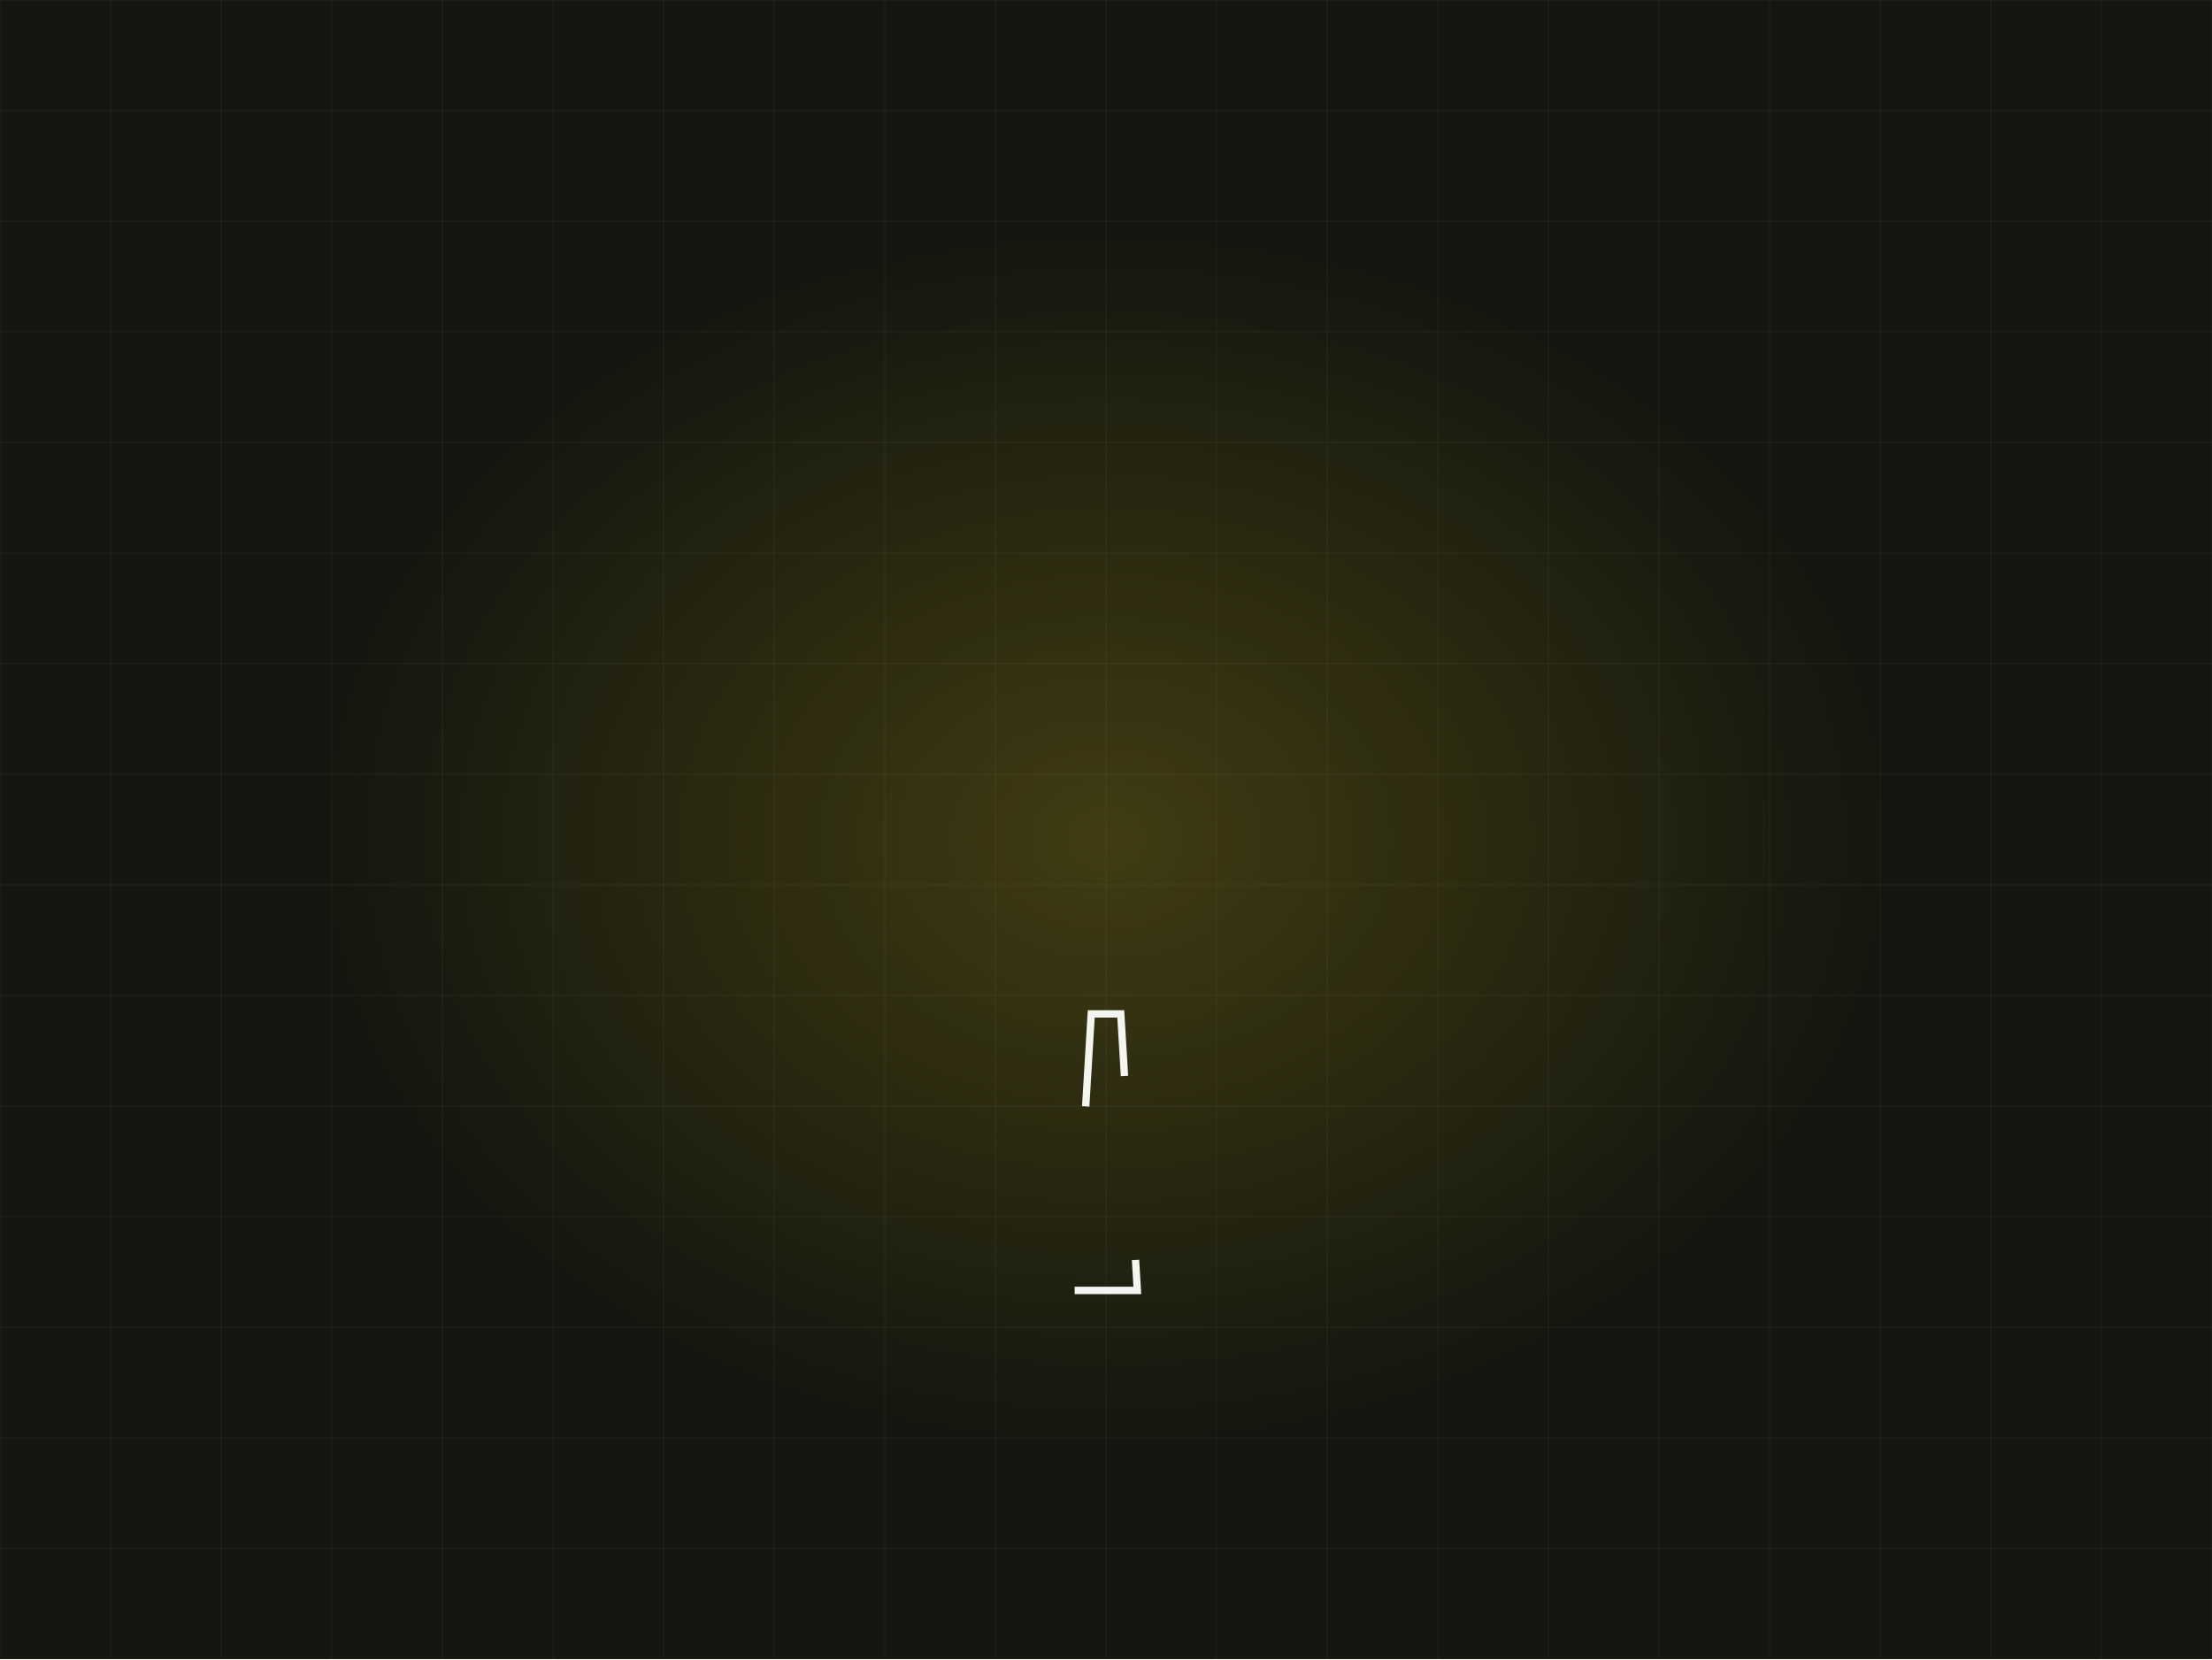
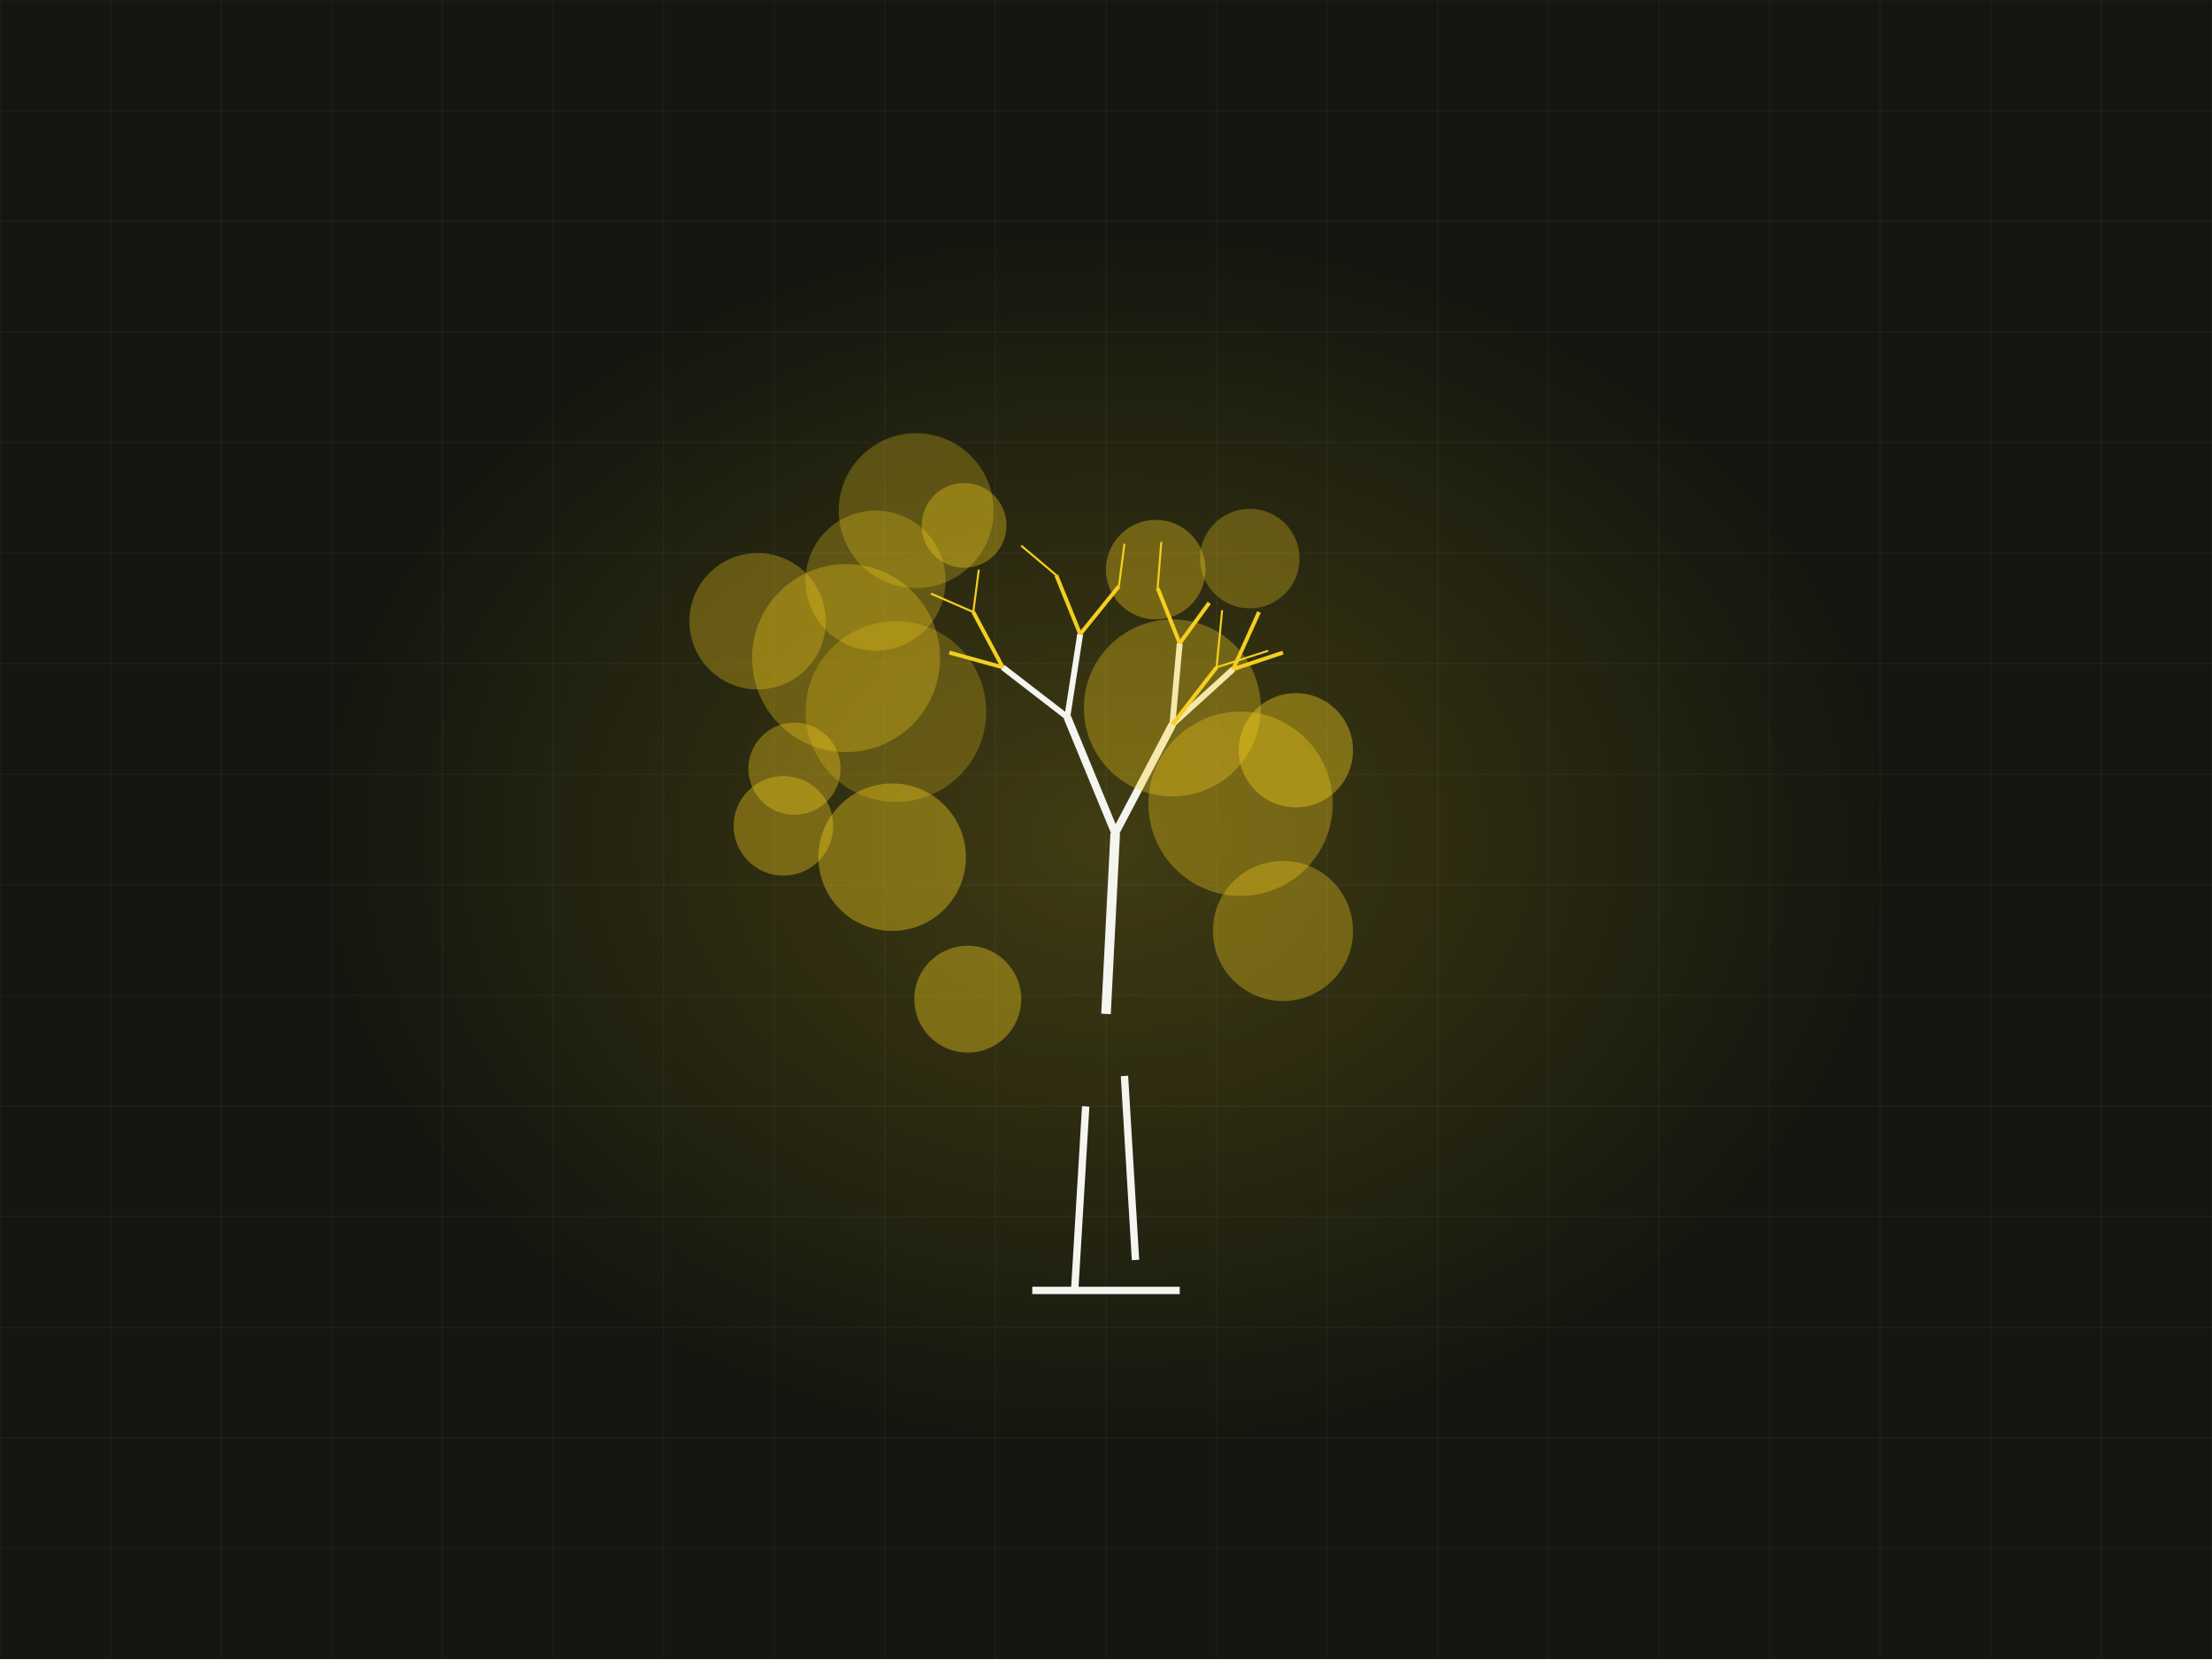
<svg xmlns="http://www.w3.org/2000/svg" viewBox="0 0 1200 900" width="1200" height="900" role="img" aria-label="Tree drawing itself, leaning habit">
  <defs>
    <radialGradient id="glow">
      <stop offset="0%" stop-color="#f5cf1f" stop-opacity=".20" />
      <stop offset="100%" stop-color="#f5cf1f" stop-opacity="0" />
    </radialGradient>
  </defs>
-   <style>.dw{stroke-dasharray:100;stroke-dashoffset:100;animation:dw 10.07s ease-in-out infinite}@keyframes dw{0%{stroke-dashoffset:100}24%{stroke-dashoffset:0}84%{stroke-dashoffset:0;opacity:1}95%{stroke-dashoffset:0;opacity:0}100%{stroke-dashoffset:100;opacity:0}}.leaf{opacity:0;animation:lf 10.07s ease-in-out infinite}@keyframes lf{0%,30%{opacity:0;transform:scale(.5)}48%{opacity:1;transform:scale(1)}84%{opacity:1}95%,100%{opacity:0}}@media (prefers-reduced-motion: reduce){*{animation:none!important}.dw{stroke-dashoffset:0!important}[class]{opacity:1!important}}</style>
+   <style>.dw{stroke-dasharray:100;stroke-dashoffset:100;animation:dw 10.07s ease-in-out infinite}@keyframes dw{0%{stroke-dashoffset:100}24%{stroke-dashoffset:0}84%{stroke-dashoffset:0;opacity:1}95%{stroke-dashoffset:0;opacity:0}100%{stroke-dashoffset:100;opacity:0}}.leaf{opacity:0;animation:lf 10.07s ease-in-out infinite}@keyframes lf{0%,30%{opacity:0;transform:scale(.5)}48%{opacity:1;transform:scale(1)}84%{opacity:1}95%,100%{opacity:0}}@media (prefers-reduced-motion: reduce){*{animation:none!important}.dw{stroke-dashoffset:0!important}[class]{opacity:1!important}}/*rest-state*/.dw{stroke-dashoffset:0;opacity:1}.leaf{opacity:1}</style>
  <rect width="1200" height="900" fill="#14170f" />
  <line x1="0" y1="0" x2="0" y2="900" stroke="#f4f4f0" stroke-width="1" opacity=".028" />
  <line x1="60" y1="0" x2="60" y2="900" stroke="#f4f4f0" stroke-width="1" opacity=".028" />
  <line x1="120" y1="0" x2="120" y2="900" stroke="#f4f4f0" stroke-width="1" opacity=".028" />
  <line x1="180" y1="0" x2="180" y2="900" stroke="#f4f4f0" stroke-width="1" opacity=".028" />
  <line x1="240" y1="0" x2="240" y2="900" stroke="#f4f4f0" stroke-width="1" opacity=".028" />
  <line x1="300" y1="0" x2="300" y2="900" stroke="#f4f4f0" stroke-width="1" opacity=".028" />
  <line x1="360" y1="0" x2="360" y2="900" stroke="#f4f4f0" stroke-width="1" opacity=".028" />
  <line x1="420" y1="0" x2="420" y2="900" stroke="#f4f4f0" stroke-width="1" opacity=".028" />
  <line x1="480" y1="0" x2="480" y2="900" stroke="#f4f4f0" stroke-width="1" opacity=".028" />
  <line x1="540" y1="0" x2="540" y2="900" stroke="#f4f4f0" stroke-width="1" opacity=".028" />
  <line x1="600" y1="0" x2="600" y2="900" stroke="#f4f4f0" stroke-width="1" opacity=".028" />
  <line x1="660" y1="0" x2="660" y2="900" stroke="#f4f4f0" stroke-width="1" opacity=".028" />
  <line x1="720" y1="0" x2="720" y2="900" stroke="#f4f4f0" stroke-width="1" opacity=".028" />
  <line x1="780" y1="0" x2="780" y2="900" stroke="#f4f4f0" stroke-width="1" opacity=".028" />
  <line x1="840" y1="0" x2="840" y2="900" stroke="#f4f4f0" stroke-width="1" opacity=".028" />
  <line x1="900" y1="0" x2="900" y2="900" stroke="#f4f4f0" stroke-width="1" opacity=".028" />
  <line x1="960" y1="0" x2="960" y2="900" stroke="#f4f4f0" stroke-width="1" opacity=".028" />
  <line x1="1020" y1="0" x2="1020" y2="900" stroke="#f4f4f0" stroke-width="1" opacity=".028" />
  <line x1="1080" y1="0" x2="1080" y2="900" stroke="#f4f4f0" stroke-width="1" opacity=".028" />
  <line x1="1140" y1="0" x2="1140" y2="900" stroke="#f4f4f0" stroke-width="1" opacity=".028" />
  <line x1="1200" y1="0" x2="1200" y2="900" stroke="#f4f4f0" stroke-width="1" opacity=".028" />
  <line x1="0" y1="0" x2="1200" y2="0" stroke="#f4f4f0" stroke-width="1" opacity=".028" />
  <line x1="0" y1="60" x2="1200" y2="60" stroke="#f4f4f0" stroke-width="1" opacity=".028" />
  <line x1="0" y1="120" x2="1200" y2="120" stroke="#f4f4f0" stroke-width="1" opacity=".028" />
  <line x1="0" y1="180" x2="1200" y2="180" stroke="#f4f4f0" stroke-width="1" opacity=".028" />
  <line x1="0" y1="240" x2="1200" y2="240" stroke="#f4f4f0" stroke-width="1" opacity=".028" />
  <line x1="0" y1="300" x2="1200" y2="300" stroke="#f4f4f0" stroke-width="1" opacity=".028" />
  <line x1="0" y1="360" x2="1200" y2="360" stroke="#f4f4f0" stroke-width="1" opacity=".028" />
  <line x1="0" y1="420" x2="1200" y2="420" stroke="#f4f4f0" stroke-width="1" opacity=".028" />
  <line x1="0" y1="480" x2="1200" y2="480" stroke="#f4f4f0" stroke-width="1" opacity=".028" />
  <line x1="0" y1="540" x2="1200" y2="540" stroke="#f4f4f0" stroke-width="1" opacity=".028" />
  <line x1="0" y1="600" x2="1200" y2="600" stroke="#f4f4f0" stroke-width="1" opacity=".028" />
  <line x1="0" y1="660" x2="1200" y2="660" stroke="#f4f4f0" stroke-width="1" opacity=".028" />
  <line x1="0" y1="720" x2="1200" y2="720" stroke="#f4f4f0" stroke-width="1" opacity=".028" />
  <line x1="0" y1="780" x2="1200" y2="780" stroke="#f4f4f0" stroke-width="1" opacity=".028" />
  <line x1="0" y1="840" x2="1200" y2="840" stroke="#f4f4f0" stroke-width="1" opacity=".028" />
  <line x1="0" y1="900" x2="1200" y2="900" stroke="#f4f4f0" stroke-width="1" opacity=".028" />
  <ellipse cx="600" cy="455" rx="430" ry="330" fill="url(#glow)" />
  <path class="dw" d="M560,700 L640,700" pathLength="100" stroke="#f4f4f0" stroke-width="4" fill="none" opacity=".45" style="animation-delay:0s" />
  <path class="dw" d="M583,700 L592,550 L608,550 L617,700 Z" pathLength="100" stroke="#f4f4f0" stroke-width="4" fill="none" style="animation-delay:.15s" />
  <path class="dw" d="M600,550 L605,452" pathLength="100" stroke="#f4f4f0" stroke-width="5.2" fill="none" opacity="1.00" style="animation-delay:0.45s" />
  <path class="dw" d="M605,452 L636,393" pathLength="100" stroke="#f4f4f0" stroke-width="4.2" fill="none" opacity="0.89" style="animation-delay:0.69s" />
  <path class="dw" d="M636,393 L669,363" pathLength="100" stroke="#f4f4f0" stroke-width="3.2" fill="none" opacity="0.78" style="animation-delay:0.93s" />
  <path class="dw" d="M669,363 L696,354" pathLength="100" stroke="#f5cf1f" stroke-width="2.1" fill="none" opacity="0.67" style="animation-delay:1.16s" />
  <path class="dw" d="M669,363 L683,332" pathLength="100" stroke="#f5cf1f" stroke-width="2.1" fill="none" opacity="0.67" style="animation-delay:1.16s" />
  <path class="dw" d="M636,393 L640,349" pathLength="100" stroke="#f4f4f0" stroke-width="3.2" fill="none" opacity="0.78" style="animation-delay:0.93s" />
  <path class="dw" d="M640,349 L656,327" pathLength="100" stroke="#f5cf1f" stroke-width="2.1" fill="none" opacity="0.67" style="animation-delay:1.16s" />
  <path class="dw" d="M640,349 L628,319" pathLength="100" stroke="#f5cf1f" stroke-width="2.1" fill="none" opacity="0.67" style="animation-delay:1.16s" />
  <path class="dw" d="M628,319 L630,294" pathLength="100" stroke="#f5cf1f" stroke-width="1.1" fill="none" opacity="0.56" style="animation-delay:1.40s" />
  <path class="dw" d="M636,393 L660,362" pathLength="100" stroke="#f5cf1f" stroke-width="2.1" fill="none" opacity="0.67" style="animation-delay:1.02s" />
  <path class="dw" d="M660,362 L688,353" pathLength="100" stroke="#f5cf1f" stroke-width="1.1" fill="none" opacity="0.56" style="animation-delay:1.26s" />
  <path class="dw" d="M660,362 L663,331" pathLength="100" stroke="#f5cf1f" stroke-width="1.1" fill="none" opacity="0.56" style="animation-delay:1.26s" />
  <path class="dw" d="M605,452 L579,389" pathLength="100" stroke="#f4f4f0" stroke-width="4.2" fill="none" opacity="0.89" style="animation-delay:0.69s" />
  <path class="dw" d="M579,389 L586,344" pathLength="100" stroke="#f4f4f0" stroke-width="3.2" fill="none" opacity="0.78" style="animation-delay:0.93s" />
  <path class="dw" d="M586,344 L607,318" pathLength="100" stroke="#f5cf1f" stroke-width="2.1" fill="none" opacity="0.67" style="animation-delay:1.16s" />
  <path class="dw" d="M607,318 L610,295" pathLength="100" stroke="#f5cf1f" stroke-width="1.1" fill="none" opacity="0.56" style="animation-delay:1.40s" />
  <path class="dw" d="M586,344 L573,312" pathLength="100" stroke="#f5cf1f" stroke-width="2.1" fill="none" opacity="0.67" style="animation-delay:1.16s" />
  <path class="dw" d="M573,312 L554,296" pathLength="100" stroke="#f5cf1f" stroke-width="1.1" fill="none" opacity="0.56" style="animation-delay:1.40s" />
  <path class="dw" d="M579,389 L544,362" pathLength="100" stroke="#f4f4f0" stroke-width="3.2" fill="none" opacity="0.78" style="animation-delay:0.93s" />
  <path class="dw" d="M544,362 L528,332" pathLength="100" stroke="#f5cf1f" stroke-width="2.1" fill="none" opacity="0.67" style="animation-delay:1.16s" />
  <path class="dw" d="M528,332 L531,309" pathLength="100" stroke="#f5cf1f" stroke-width="1.1" fill="none" opacity="0.56" style="animation-delay:1.40s" />
  <path class="dw" d="M528,332 L505,322" pathLength="100" stroke="#f5cf1f" stroke-width="1.1" fill="none" opacity="0.56" style="animation-delay:1.40s" />
  <path class="dw" d="M544,362 L515,354" pathLength="100" stroke="#f5cf1f" stroke-width="2.1" fill="none" opacity="0.67" style="animation-delay:1.16s" />
  <circle class="leaf" cx="425" cy="448" r="27" fill="#f5cf1f" fill-opacity="0.37" style="animation-delay:1.90s" />
  <circle class="leaf" cx="696" cy="505" r="38" fill="#f5cf1f" fill-opacity="0.34" style="animation-delay:1.96s" />
  <circle class="leaf" cx="525" cy="542" r="29" fill="#f5cf1f" fill-opacity="0.39" style="animation-delay:2.02s" />
  <circle class="leaf" cx="627" cy="309" r="27" fill="#f5cf1f" fill-opacity="0.35" style="animation-delay:2.08s" />
  <circle class="leaf" cx="431" cy="417" r="25" fill="#f5cf1f" fill-opacity="0.36" style="animation-delay:2.14s" />
  <circle class="leaf" cx="673" cy="436" r="50" fill="#f5cf1f" fill-opacity="0.33" style="animation-delay:2.20s" />
  <circle class="leaf" cx="475" cy="315" r="38" fill="#f5cf1f" fill-opacity="0.28" style="animation-delay:2.26s" />
  <circle class="leaf" cx="459" cy="357" r="51" fill="#f5cf1f" fill-opacity="0.31" style="animation-delay:2.32s" />
  <circle class="leaf" cx="636" cy="384" r="48" fill="#f5cf1f" fill-opacity="0.33" style="animation-delay:2.38s" />
  <circle class="leaf" cx="484" cy="465" r="40" fill="#f5cf1f" fill-opacity="0.39" style="animation-delay:2.44s" />
  <circle class="leaf" cx="678" cy="303" r="27" fill="#f5cf1f" fill-opacity="0.29" style="animation-delay:2.50s" />
  <circle class="leaf" cx="497" cy="277" r="42" fill="#f5cf1f" fill-opacity="0.27" style="animation-delay:2.56s" />
  <circle class="leaf" cx="411" cy="337" r="37" fill="#f5cf1f" fill-opacity="0.31" style="animation-delay:2.62s" />
  <circle class="leaf" cx="486" cy="386" r="49" fill="#f5cf1f" fill-opacity="0.25" style="animation-delay:2.68s" />
  <circle class="leaf" cx="523" cy="285" r="23" fill="#f5cf1f" fill-opacity="0.35" style="animation-delay:2.74s" />
  <circle class="leaf" cx="703" cy="407" r="31" fill="#f5cf1f" fill-opacity="0.40" style="animation-delay:2.80s" />
</svg>
